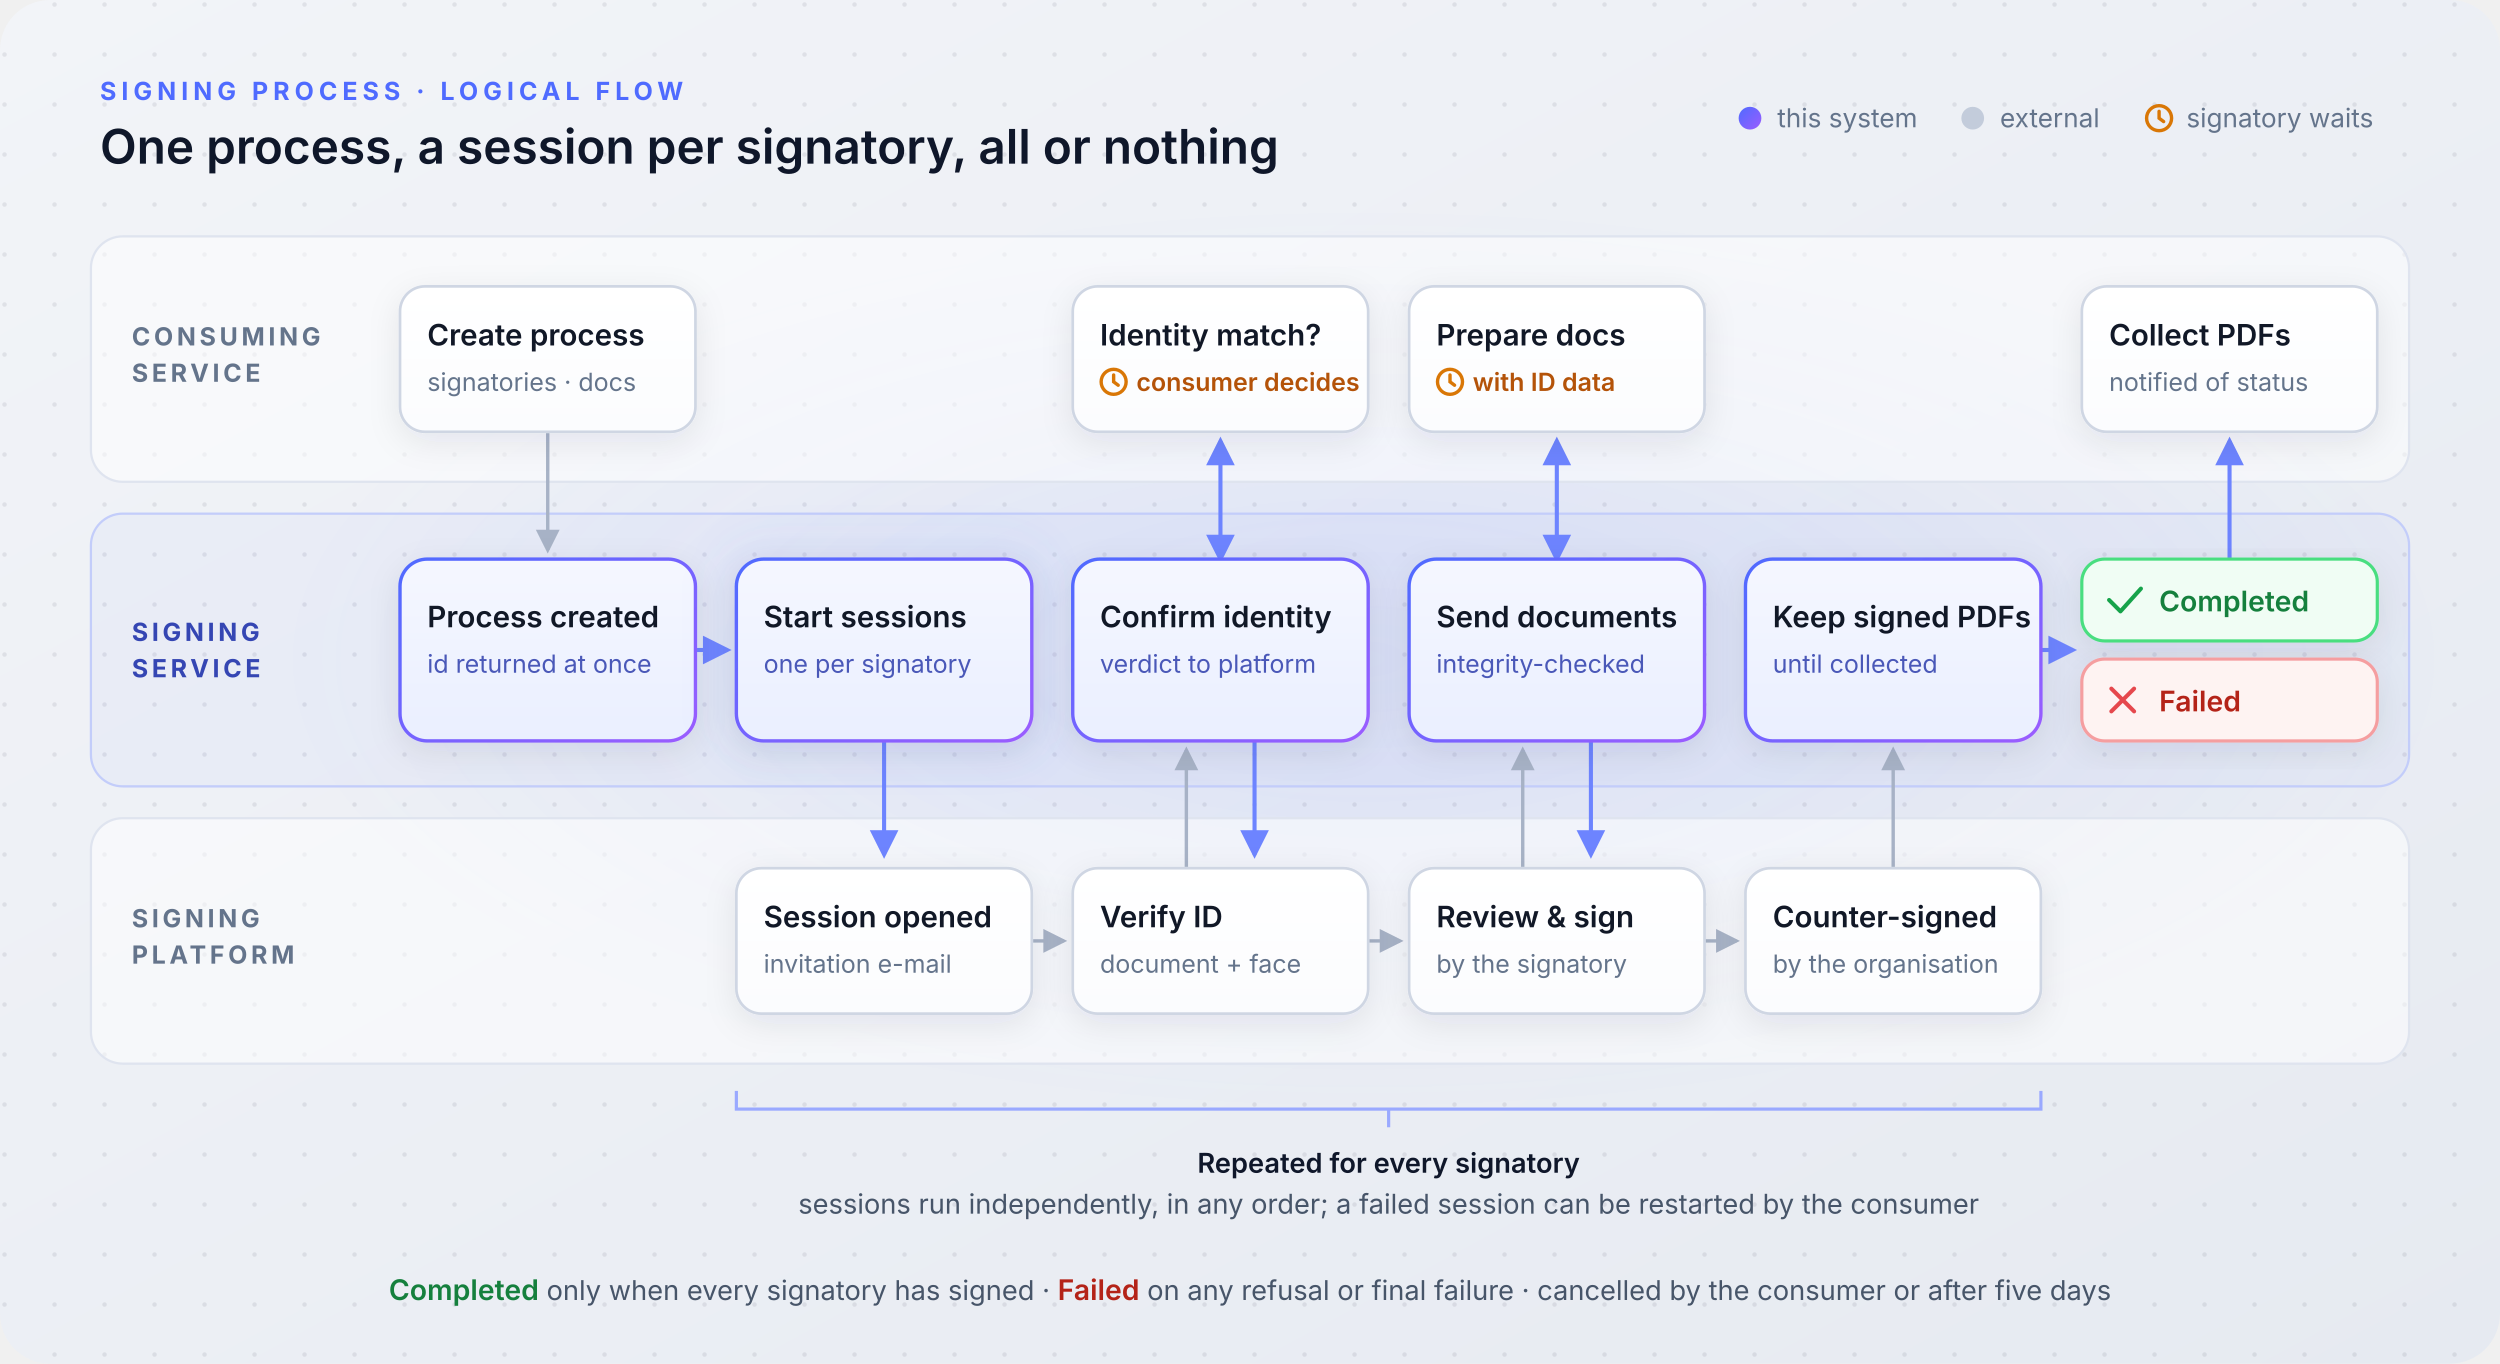
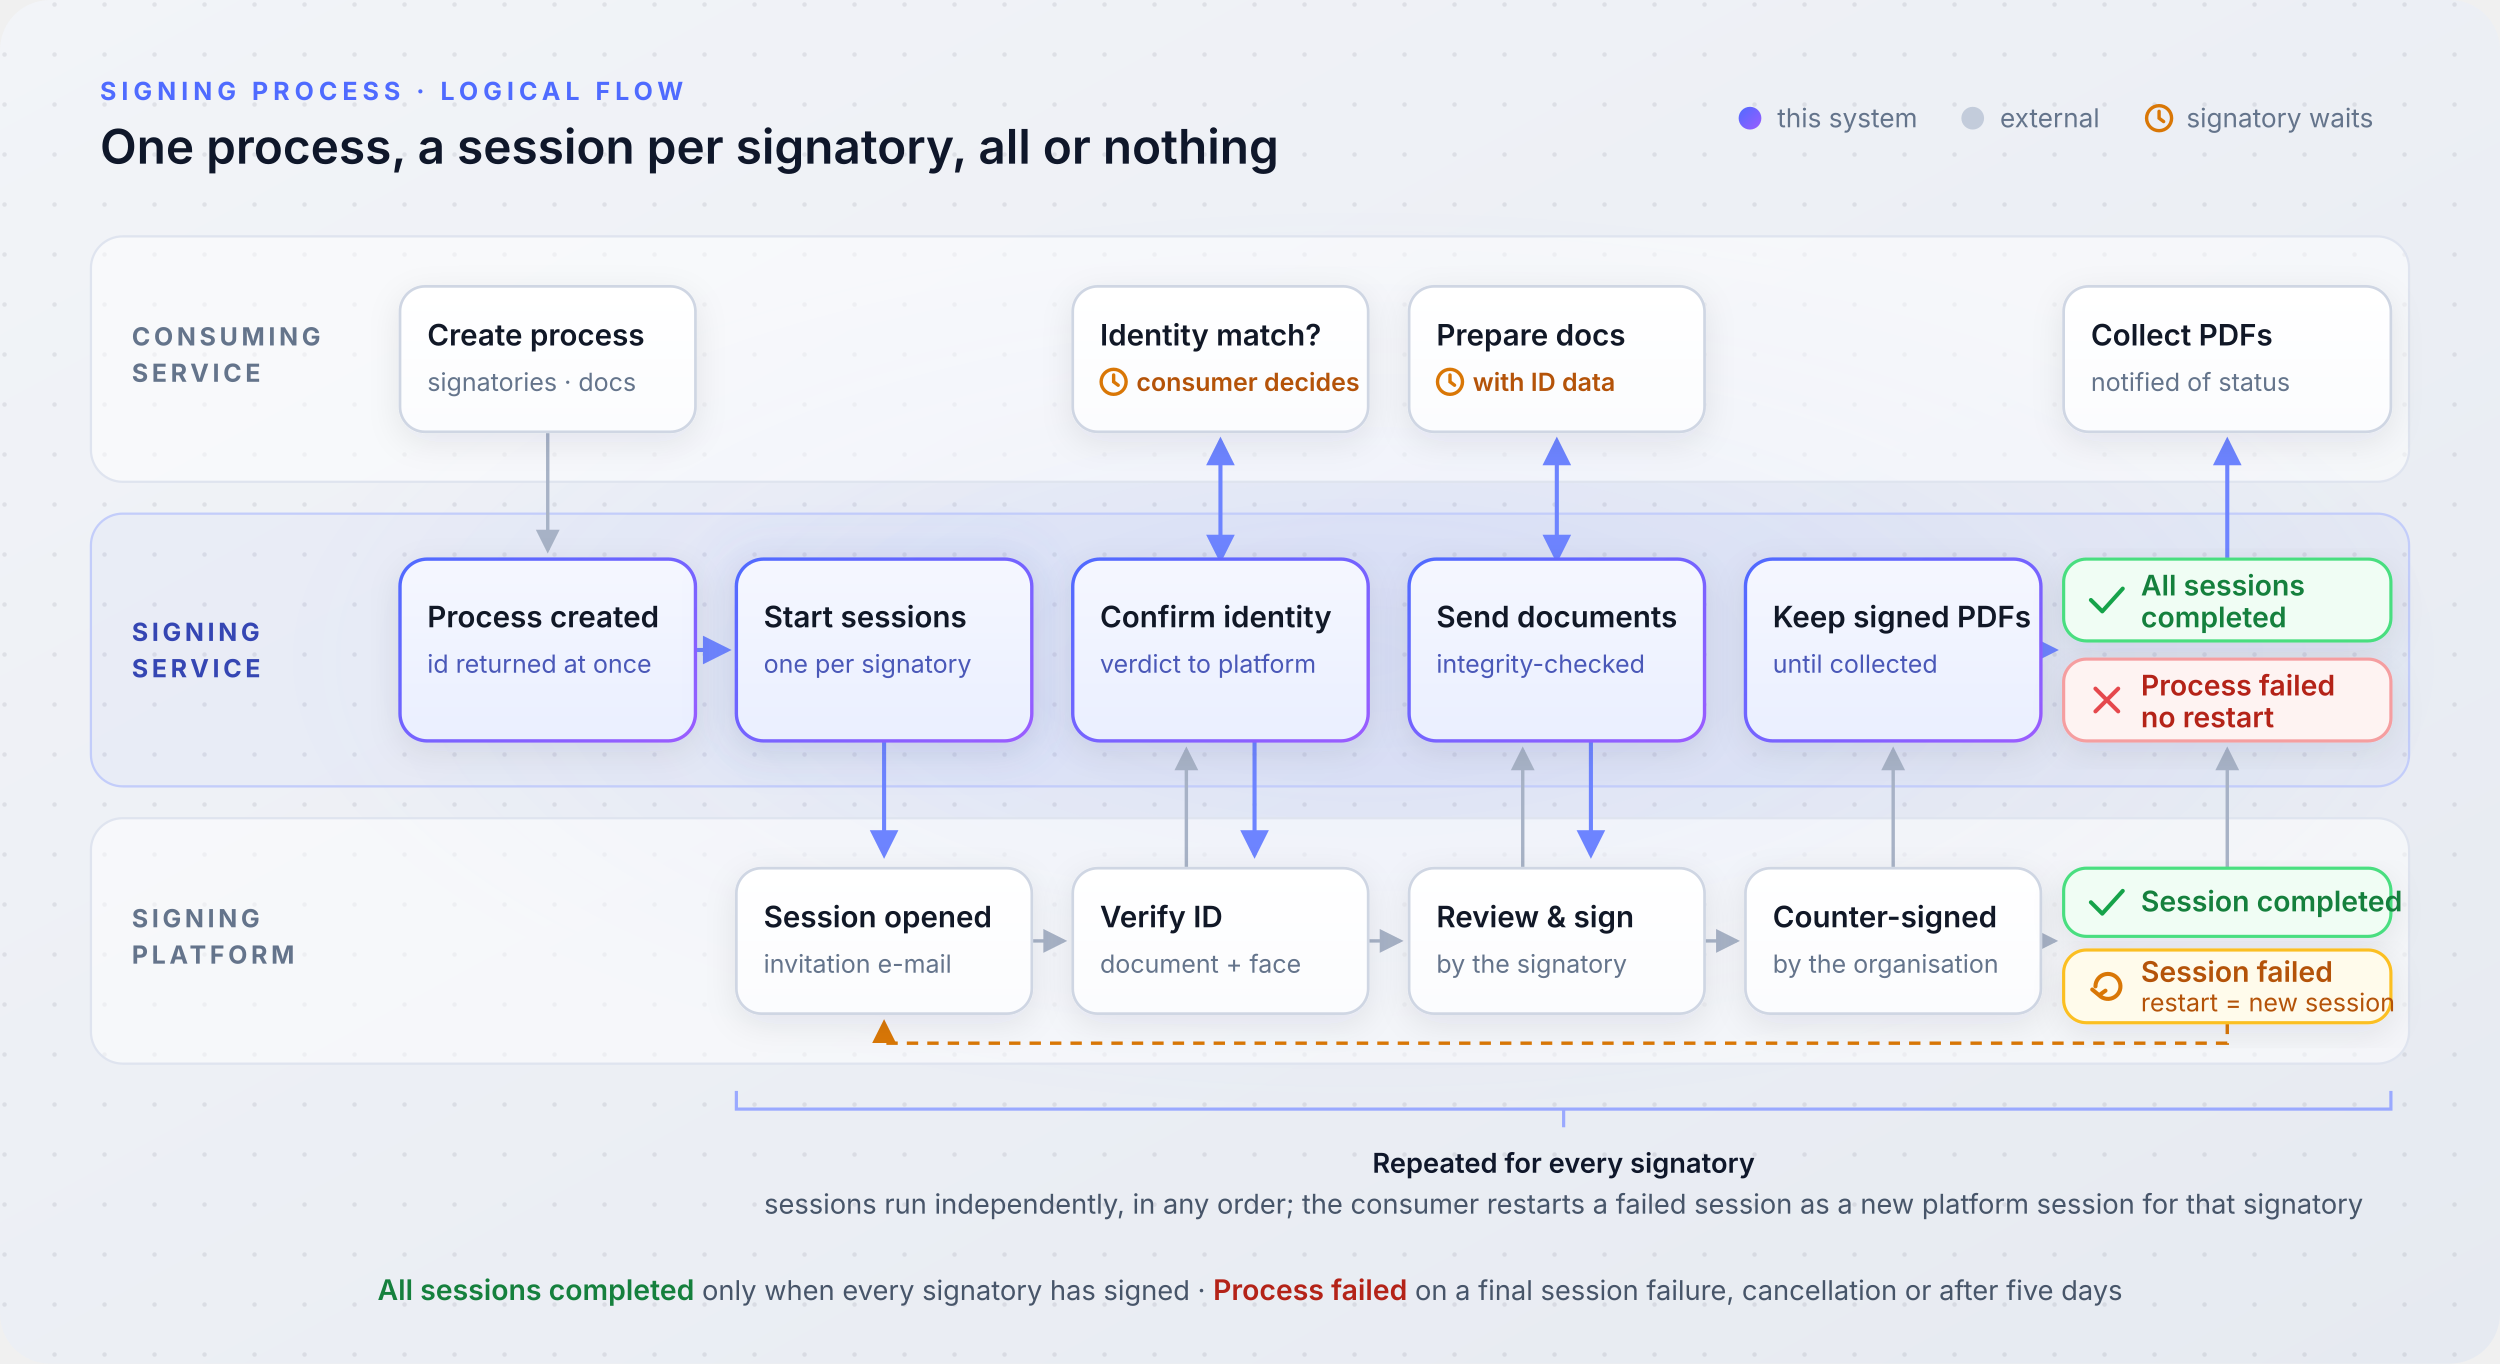
<svg xmlns="http://www.w3.org/2000/svg" viewBox="0 0 1100 600" width="1100" height="600" role="img" aria-labelledby="title desc">
  <defs>
    <linearGradient id="bg" x1="0" y1="0" x2="1" y2="1">
      <stop offset="0" stop-color="#f2f4f8" />
      <stop offset="1" stop-color="#e6eaf1" />
    </linearGradient>
    <radialGradient id="halo" cx="0.5" cy="0.5" r="0.5">
      <stop offset="0" stop-color="#4f6bff" stop-opacity="0.10" />
      <stop offset="1" stop-color="#4f6bff" stop-opacity="0" />
    </radialGradient>
    <linearGradient id="ours" x1="0" y1="0" x2="0" y2="1">
      <stop offset="0" stop-color="#f5f7ff" />
      <stop offset="1" stop-color="#eaefff" />
    </linearGradient>
    <linearGradient id="oursStroke" x1="0" y1="0" x2="1" y2="1">
      <stop offset="0" stop-color="#4f6bff" />
      <stop offset="1" stop-color="#9b5cff" />
    </linearGradient>
    <linearGradient id="ext" x1="0" y1="0" x2="0" y2="1">
      <stop offset="0" stop-color="#ffffff" />
      <stop offset="1" stop-color="#fbfcfe" />
    </linearGradient>
    <pattern id="dots" width="22" height="22" patternUnits="userSpaceOnUse">
      <circle cx="2" cy="2" r="1" fill="#0f172a" fill-opacity="0.08" />
    </pattern>
    <filter id="glow" x="-20%" y="-40%" width="140%" height="180%">
      <feGaussianBlur stdDeviation="10" />
    </filter>
    <filter id="shadow" x="-10%" y="-25%" width="120%" height="160%">
      <feDropShadow dx="0" dy="4" stdDeviation="7" flood-color="#1e293b" flood-opacity="0.08" />
    </filter>
    <marker id="aAccent" viewBox="0 0 10 10" refX="8.5" refY="5" markerWidth="7" markerHeight="7" orient="auto-start-reverse">
      <path d="M0,0 L10,5 L0,10 z" fill="#6d84ff" />
    </marker>
    <marker id="aMuted" viewBox="0 0 10 10" refX="8.5" refY="5" markerWidth="7" markerHeight="7" orient="auto-start-reverse">
      <path d="M0,0 L10,5 L0,10 z" fill="#a7b2c6" />
    </marker>
+     <marker id="aWarn" viewBox="0 0 10 10" refX="8.5" refY="5" markerWidth="7" markerHeight="7" orient="auto-start-reverse">
+       <path d="M0,0 L10,5 L0,10 z" fill="#d97706" />
+     </marker>
    <style>
      text { font-family: "Inter", -apple-system, "Segoe UI", Helvetica, Arial, sans-serif; }
      .eyebrow { font-size: 11px; font-weight: 700; letter-spacing: 2.2px; fill: #4f6bff; }
      .phase   { font-size: 11px; font-weight: 700; letter-spacing: 1.6px; fill: #3546b3; }
      .phaseE  { font-size: 11px; font-weight: 700; letter-spacing: 1.6px; fill: #64748b; }
      .h1      { font-size: 21px; font-weight: 600; fill: #0f172a; }
      .ttl     { font-size: 13px; font-weight: 600; fill: #111827; }
      .sub     { font-size: 11px; fill: #64748b; }
      .subO    { font-size: 11px; fill: #4a58b8; }
      .wait    { font-size: 11px; font-weight: 600; fill: #b45309; }
      .note    { font-size: 12px; fill: #475569; }
      .noteB   { font-size: 12px; font-weight: 600; fill: #0f172a; }
      .legend  { font-size: 11.5px; fill: #64748b; }
      .okT     { font-size: 12.5px; font-weight: 600; fill: #15803d; }
      .endT    { font-size: 12.5px; font-weight: 600; fill: #b42318; }
+       .warnT   { font-size: 12.5px; font-weight: 600; fill: #b45309; }
+       .warnS   { font-size: 11px; fill: #b45309; }
      .panel   { fill: #ffffff; fill-opacity: 0.5; stroke: #dfe4ef; stroke-width: 1; }
      .panelO  { fill: #4f6bff; fill-opacity: 0.04; stroke: #c3cdfa; stroke-width: 1; }
      .cardO   { fill: url(#ours); stroke: url(#oursStroke); stroke-width: 1.5; filter: url(#shadow); }
      .cardE   { fill: url(#ext); stroke: #cfd6e3; stroke-width: 1.2; filter: url(#shadow); }
      .cardOk  { fill: #f0fdf4; stroke: #4ade80; stroke-width: 1.4; filter: url(#shadow); }
      .cardEnd { fill: #fef3f2; stroke: #f59ea0; stroke-width: 1.4; filter: url(#shadow); }
+       .cardWarn{ fill: #fffbeb; stroke: #fbbf24; stroke-width: 1.4; filter: url(#shadow); }
      .icOk    { fill: none; stroke: #16a34a; stroke-width: 1.8; stroke-linecap: round; stroke-linejoin: round; }
      .icEnd   { fill: none; stroke: #e5484d; stroke-width: 1.8; stroke-linecap: round; }
+       .icWarn  { fill: none; stroke: #d97706; stroke-width: 1.8; stroke-linecap: round; stroke-linejoin: round; }
      .icW     { fill: none; stroke: #d97706; stroke-width: 1.5; stroke-linecap: round; }
      .lnO     { fill: none; stroke: #6d84ff; stroke-width: 1.8; }
      .lnE     { fill: none; stroke: #a7b2c6; stroke-width: 1.5; }
+       .lnWarn  { fill: none; stroke: #d97706; stroke-width: 1.5; stroke-dasharray: 5 4; }
      .brace   { fill: none; stroke: #9aa9ff; stroke-width: 1.4; }
    </style>
  </defs>
  <rect width="1100" height="600" rx="22" fill="url(#bg)" />
  <rect width="1100" height="600" rx="22" fill="url(#dots)" />
  <ellipse cx="600" cy="290" rx="480" ry="200" fill="url(#halo)" />
  <text class="eyebrow" x="44" y="44">SIGNING PROCESS · LOGICAL FLOW</text>
  <text class="h1" x="44" y="72">One process, a session per signatory, all or nothing</text>
  <circle cx="770" cy="52" r="5" fill="url(#oursStroke)" />
  <text class="legend" x="782" y="56">this system</text>
  <circle cx="868" cy="52" r="5" fill="#c3ccdb" />
  <text class="legend" x="880" y="56">external</text>
  <g transform="translate(944 45)">
    <circle class="icW" cx="6" cy="7" r="5.5" />
    <path class="icW" d="M6 4 V7 L8 8.5" />
  </g>
  <text class="legend" x="962" y="56">signatory waits</text>
  <rect class="panel" x="40" y="104" width="1020" height="108" rx="14" />
  <text class="phaseE" x="58" y="152">CONSUMING</text>
  <text class="phaseE" x="58" y="168">SERVICE</text>
  <rect class="panelO" x="40" y="226" width="1020" height="120" rx="14" />
  <text class="phase" x="58" y="282">SIGNING</text>
  <text class="phase" x="58" y="298">SERVICE</text>
  <rect class="panel" x="40" y="360" width="1020" height="108" rx="14" />
  <text class="phaseE" x="58" y="408">SIGNING</text>
  <text class="phaseE" x="58" y="424">PLATFORM</text>
  <path class="lnE" d="M241 190 V242" marker-end="url(#aMuted)" />
  <path class="lnO" d="M389 326 V376" marker-end="url(#aAccent)" />
  <path class="lnE" d="M522 382 V330" marker-end="url(#aMuted)" />
  <path class="lnO" d="M552 326 V376" marker-end="url(#aAccent)" />
  <path class="lnO" d="M537 246 V194" marker-start="url(#aAccent)" marker-end="url(#aAccent)" />
  <path class="lnO" d="M685 246 V194" marker-start="url(#aAccent)" marker-end="url(#aAccent)" />
  <path class="lnE" d="M670 382 V330" marker-end="url(#aMuted)" />
  <path class="lnO" d="M700 326 V376" marker-end="url(#aAccent)" />
  <path class="lnE" d="M833 382 V330" marker-end="url(#aMuted)" />
-   <path class="lnO" d="M981 246 V194" marker-end="url(#aAccent)" />
+   <path class="lnE" d="M980 382 V330" marker-end="url(#aMuted)" />
+   <path class="lnO" d="M980 246 V194" marker-end="url(#aAccent)" />
  <path class="lnO" d="M306 286 H320" marker-end="url(#aAccent)" />
-   <path class="lnO" d="M898 286 H912" marker-end="url(#aAccent)" />
+   <path class="lnO" d="M898 286 H904" marker-end="url(#aAccent)" />
  <path class="lnE" d="M454 414 H468" marker-end="url(#aMuted)" />
  <path class="lnE" d="M602 414 H616" marker-end="url(#aMuted)" />
  <path class="lnE" d="M750 414 H764" marker-end="url(#aMuted)" />
+   <path class="lnE" d="M898 414 H904" marker-end="url(#aMuted)" />
+   <path class="lnWarn" d="M980 450 V459 H389 V450" marker-end="url(#aWarn)" />
  <rect class="cardE" x="176" y="126" width="130" height="64" rx="11" />
  <text class="ttl" x="188" y="152">Create process</text>
  <text class="sub" x="188" y="172">signatories · docs</text>
  <rect class="cardE" x="472" y="126" width="130" height="64" rx="11" />
  <text class="ttl" x="484" y="152">Identity match?</text>
  <g transform="translate(484 162)">
    <circle class="icW" cx="6" cy="6" r="5.5" />
    <path class="icW" d="M6 3 V6 L8 7.5" />
  </g>
  <text class="wait" x="500" y="172">consumer decides</text>
  <rect class="cardE" x="620" y="126" width="130" height="64" rx="11" />
  <text class="ttl" x="632" y="152">Prepare docs</text>
  <g transform="translate(632 162)">
    <circle class="icW" cx="6" cy="6" r="5.5" />
    <path class="icW" d="M6 3 V6 L8 7.5" />
  </g>
  <text class="wait" x="648" y="172">with ID data</text>
-   <rect class="cardE" x="916" y="126" width="130" height="64" rx="11" />
-   <text class="ttl" x="928" y="152">Collect PDFs</text>
-   <text class="sub" x="928" y="172">notified of status</text>
+   <rect class="cardE" x="908" y="126" width="144" height="64" rx="11" />
+   <text class="ttl" x="920" y="152">Collect PDFs</text>
+   <text class="sub" x="920" y="172">notified of status</text>
  <rect class="cardO" x="176" y="246" width="130" height="80" rx="12" />
  <text class="ttl" x="188" y="276">Process created</text>
  <text class="subO" x="188" y="296">id returned at once</text>
  <rect class="glowO" x="324" y="246" width="130" height="80" rx="12" filter="url(#glow)" style="fill:none;stroke:#6d8dff;stroke-width:6;stroke-opacity:0.2" />
  <rect class="cardO" x="324" y="246" width="130" height="80" rx="12" />
  <text class="ttl" x="336" y="276">Start sessions</text>
  <text class="subO" x="336" y="296">one per signatory</text>
  <rect class="cardO" x="472" y="246" width="130" height="80" rx="12" />
  <text class="ttl" x="484" y="276">Confirm identity</text>
  <text class="subO" x="484" y="296">verdict to platform</text>
  <rect class="cardO" x="620" y="246" width="130" height="80" rx="12" />
  <text class="ttl" x="632" y="276">Send documents</text>
  <text class="subO" x="632" y="296">integrity-checked</text>
  <rect class="cardO" x="768" y="246" width="130" height="80" rx="12" />
  <text class="ttl" x="780" y="276">Keep signed PDFs</text>
  <text class="subO" x="780" y="296">until collected</text>
-   <rect class="cardOk" x="916" y="246" width="130" height="36" rx="10" />
-   <path class="icOk" d="M928 264 L933 269 L942 259" />
-   <text class="okT" x="950" y="269">Completed</text>
-   <rect class="cardEnd" x="916" y="290" width="130" height="36" rx="10" />
-   <path class="icEnd" d="M929 303 L939 313 M939 303 L929 313" />
-   <text class="endT" x="950" y="313">Failed</text>
+   <rect class="cardOk" x="908" y="246" width="144" height="36" rx="10" />
+   <path class="icOk" d="M920 264 L925 269 L934 259" />
+   <text class="okT" x="942" y="262">All sessions</text>
+   <text class="okT" x="942" y="276">completed</text>
+   <rect class="cardEnd" x="908" y="290" width="144" height="36" rx="10" />
+   <path class="icEnd" d="M922 303 L932 313 M932 303 L922 313" />
+   <text class="endT" x="942" y="306">Process failed</text>
+   <text class="endT" x="942" y="320">no restart</text>
  <rect class="cardE" x="324" y="382" width="130" height="64" rx="11" />
  <text class="ttl" x="336" y="408">Session opened</text>
  <text class="sub" x="336" y="428">invitation e-mail</text>
  <rect class="cardE" x="472" y="382" width="130" height="64" rx="11" />
  <text class="ttl" x="484" y="408">Verify ID</text>
  <text class="sub" x="484" y="428">document + face</text>
  <rect class="cardE" x="620" y="382" width="130" height="64" rx="11" />
  <text class="ttl" x="632" y="408">Review &amp; sign</text>
  <text class="sub" x="632" y="428">by the signatory</text>
  <rect class="cardE" x="768" y="382" width="130" height="64" rx="11" />
  <text class="ttl" x="780" y="408">Counter-signed</text>
  <text class="sub" x="780" y="428">by the organisation</text>
-   <path class="brace" d="M324 480 V488 H898 V480" />
-   <path class="brace" d="M611 488 V496" />
-   <text class="noteB" x="611" y="516" text-anchor="middle">Repeated for every signatory</text>
-   <text class="note" x="611" y="534" text-anchor="middle">sessions run independently, in any order; a failed session can be restarted by the consumer</text>
+   <rect class="cardOk" x="908" y="382" width="144" height="30" rx="10" />
+   <path class="icOk" d="M920 397 L925 402 L934 392" />
+   <text class="okT" x="942" y="401">Session completed</text>
+   <rect class="cardWarn" x="908" y="418" width="144" height="32" rx="10" />
+   <path class="icWarn" d="M922 434 A5.5 5.5 0 1 1 923.6 437.9 M920.6 435.4 L923.6 437.9 L926.4 435.9" />
+   <text class="warnT" x="942" y="432">Session failed</text>
+   <text class="warnS" x="942" y="445">restart = new session</text>
+   <path class="brace" d="M324 480 V488 H1052 V480" />
+   <path class="brace" d="M688 488 V496" />
+   <text class="noteB" x="688" y="516" text-anchor="middle">Repeated for every signatory</text>
+   <text class="note" x="688" y="534" text-anchor="middle">sessions run independently, in any order; the consumer restarts a failed session as a new platform session for that signatory</text>
  <text class="note" x="550" y="572" text-anchor="middle">
-     <tspan class="okT">Completed</tspan> only when every signatory has signed · <tspan class="endT">Failed</tspan> on any refusal or final failure · cancelled by the consumer or after five days</text>
+     <tspan class="okT">All sessions completed</tspan> only when every signatory has signed · <tspan class="endT">Process failed</tspan> on a final session failure, cancellation or after five days</text>
</svg>
